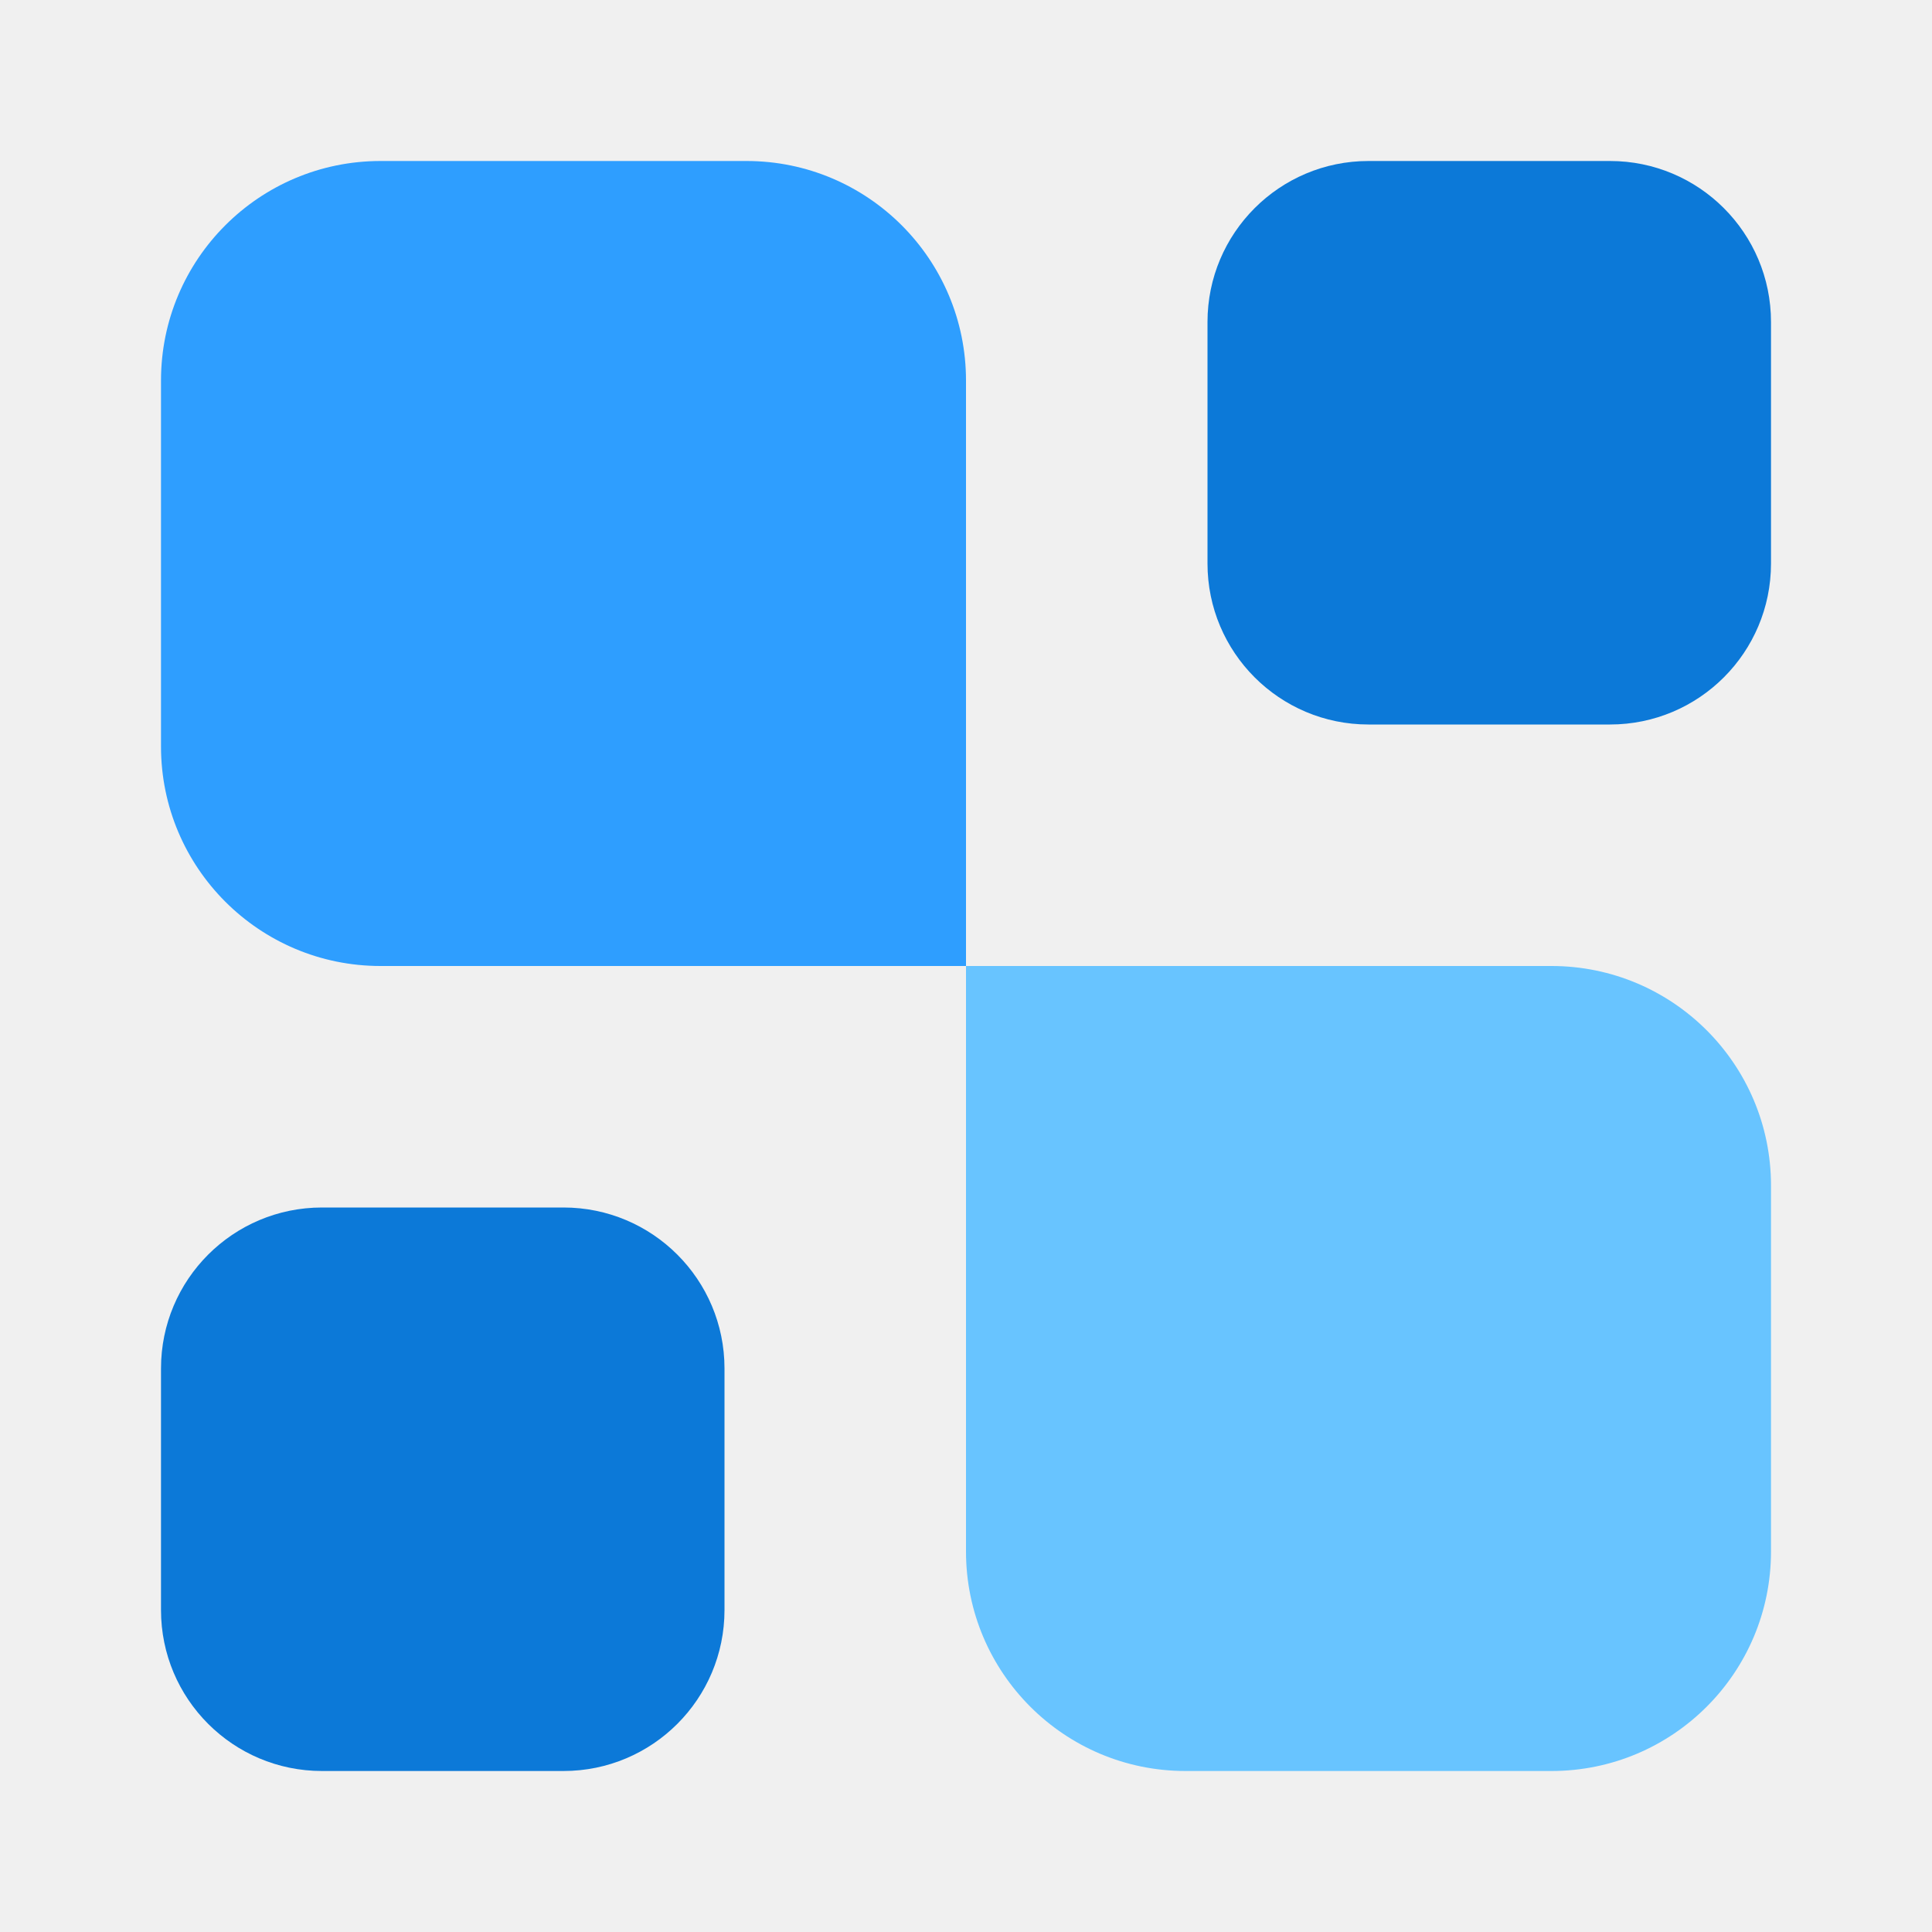
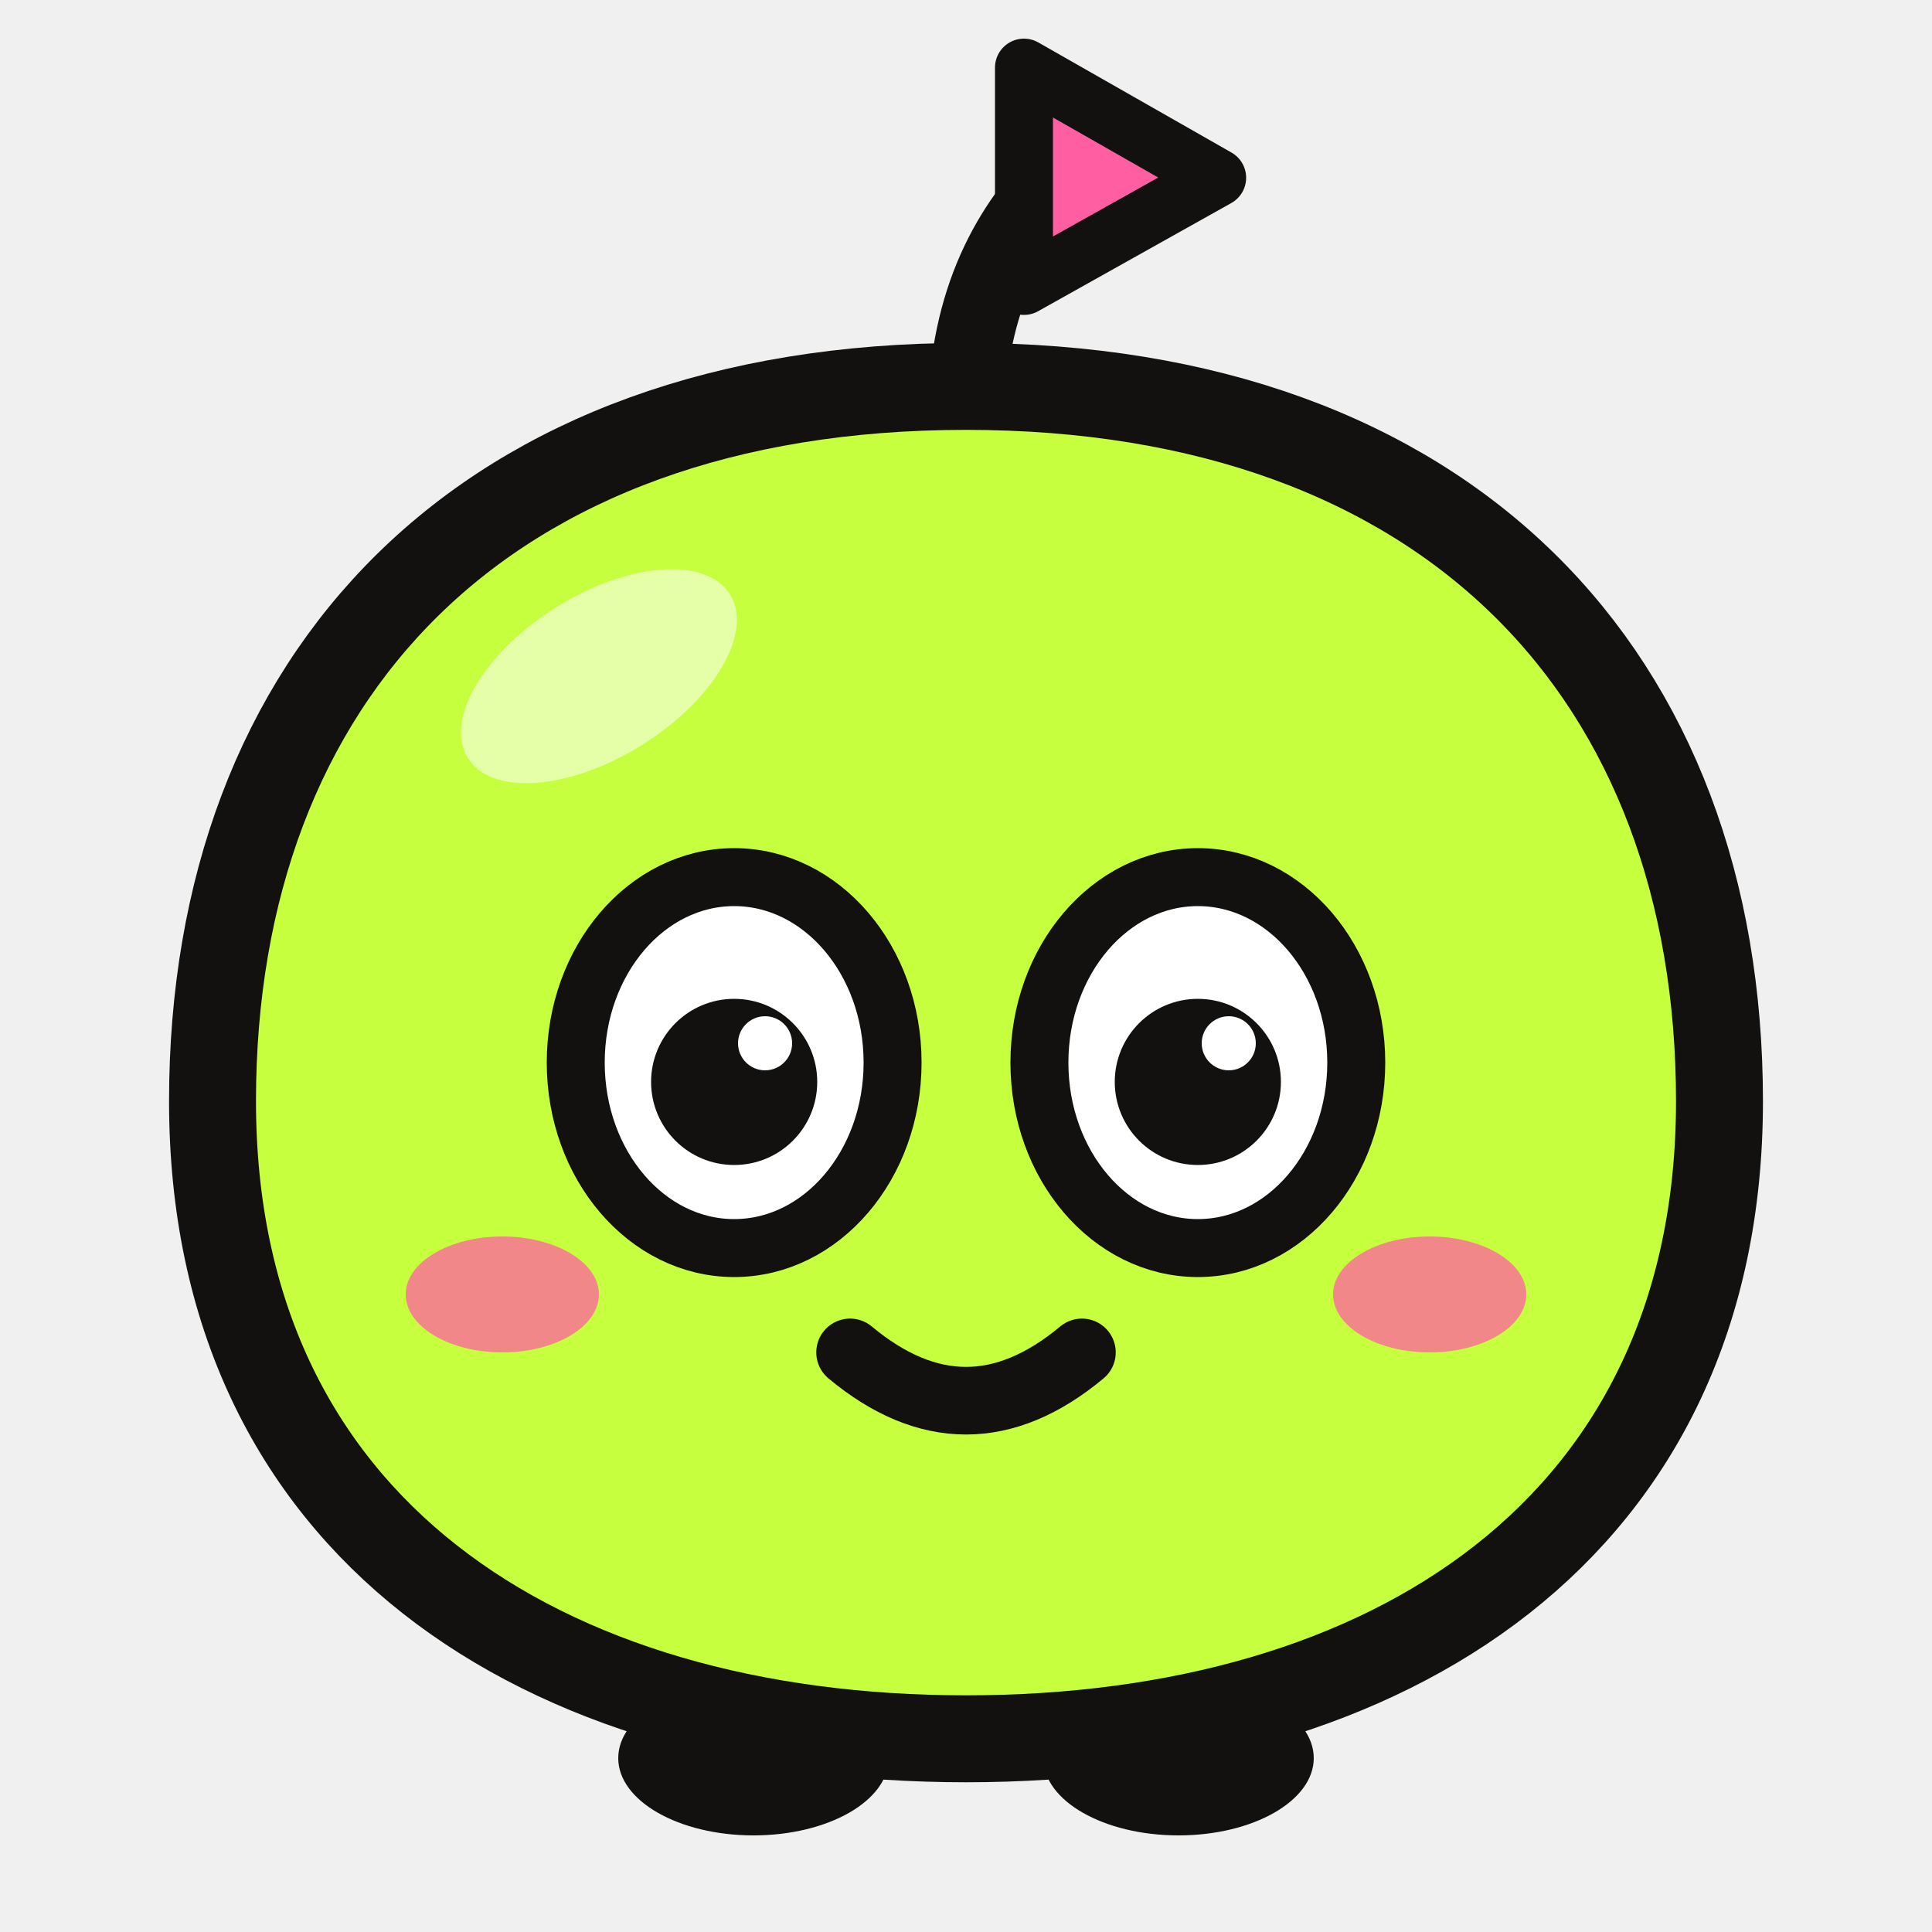
- <svg xmlns="http://www.w3.org/2000/svg" width="24" height="24" viewBox="0 0 24 24" fill="none">
-   <path d="M22 19.273C22 20.779 20.779 22 19.273 22H14.727C13.221 22 12 20.779 12 19.273V12H19.273C20.779 12 22 13.221 22 14.727V19.273Z" fill="#68C4FF" />
-   <path d="M20 2C21.105 2 22 2.895 22 4V7C22 8.105 21.105 9 20 9H17C15.895 9 15 8.105 15 7V4C15 2.895 15.895 2 17 2H20Z" fill="#0C79D8" />
-   <path d="M7 15C8.105 15 9 15.895 9 17V20C9 21.105 8.105 22 7 22H4C2.895 22 2 21.105 2 20V17C2 15.895 2.895 15 4 15H7Z" fill="#0C79D8" />
-   <path d="M12 12H4.727C3.221 12 2 10.779 2 9.273V4.727C2 3.221 3.221 2 4.727 2H9.273C10.779 2 12 3.221 12 4.727V12Z" fill="#2E9EFF" />
+ <svg xmlns="http://www.w3.org/2000/svg" viewBox="0 0 100 100">
+   <path d="M50 22 C50 16 52 12 55 9" fill="none" stroke="#12110f" stroke-width="4" stroke-linecap="round" />
+   <path d="M53 3.5 L63 9.2 L53 14.8 Z" fill="#ff5fa2" stroke="#12110f" stroke-width="3" stroke-linejoin="round" />
+   <ellipse cx="39" cy="91" rx="7" ry="4" fill="#12110f" />
+   <ellipse cx="61" cy="91" rx="7" ry="4" fill="#12110f" />
+   <path d="M50 20 C75 20 89 35 89 57 C89 79 72 90 50 90 C28 90 11 79 11 57 C11 35 25 20 50 20 Z" fill="#c6ff3d" stroke="#12110f" stroke-width="4.5" />
+   <ellipse cx="31" cy="35" rx="8" ry="4.2" fill="#fff" opacity=".55" transform="rotate(-32 31 35)" />
+   <ellipse cx="26" cy="67" rx="5" ry="3" fill="#ff5fa2" opacity=".75" />
+   <ellipse cx="74" cy="67" rx="5" ry="3" fill="#ff5fa2" opacity=".75" />
+   <ellipse cx="38" cy="55" rx="8.2" ry="9.6" fill="#fff" stroke="#12110f" stroke-width="3" />
+   <circle cx="38" cy="56" r="4.3" fill="#12110f" />
+   <circle cx="39.6" cy="54" r="1.4" fill="#fff" />
+   <ellipse cx="62" cy="55" rx="8.2" ry="9.6" fill="#fff" stroke="#12110f" stroke-width="3" />
+   <circle cx="62" cy="56" r="4.3" fill="#12110f" />
+   <circle cx="63.6" cy="54" r="1.4" fill="#fff" />
+   <path d="M44 70 Q50 75 56 70" fill="none" stroke="#12110f" stroke-width="3.5" stroke-linecap="round" />
</svg>
